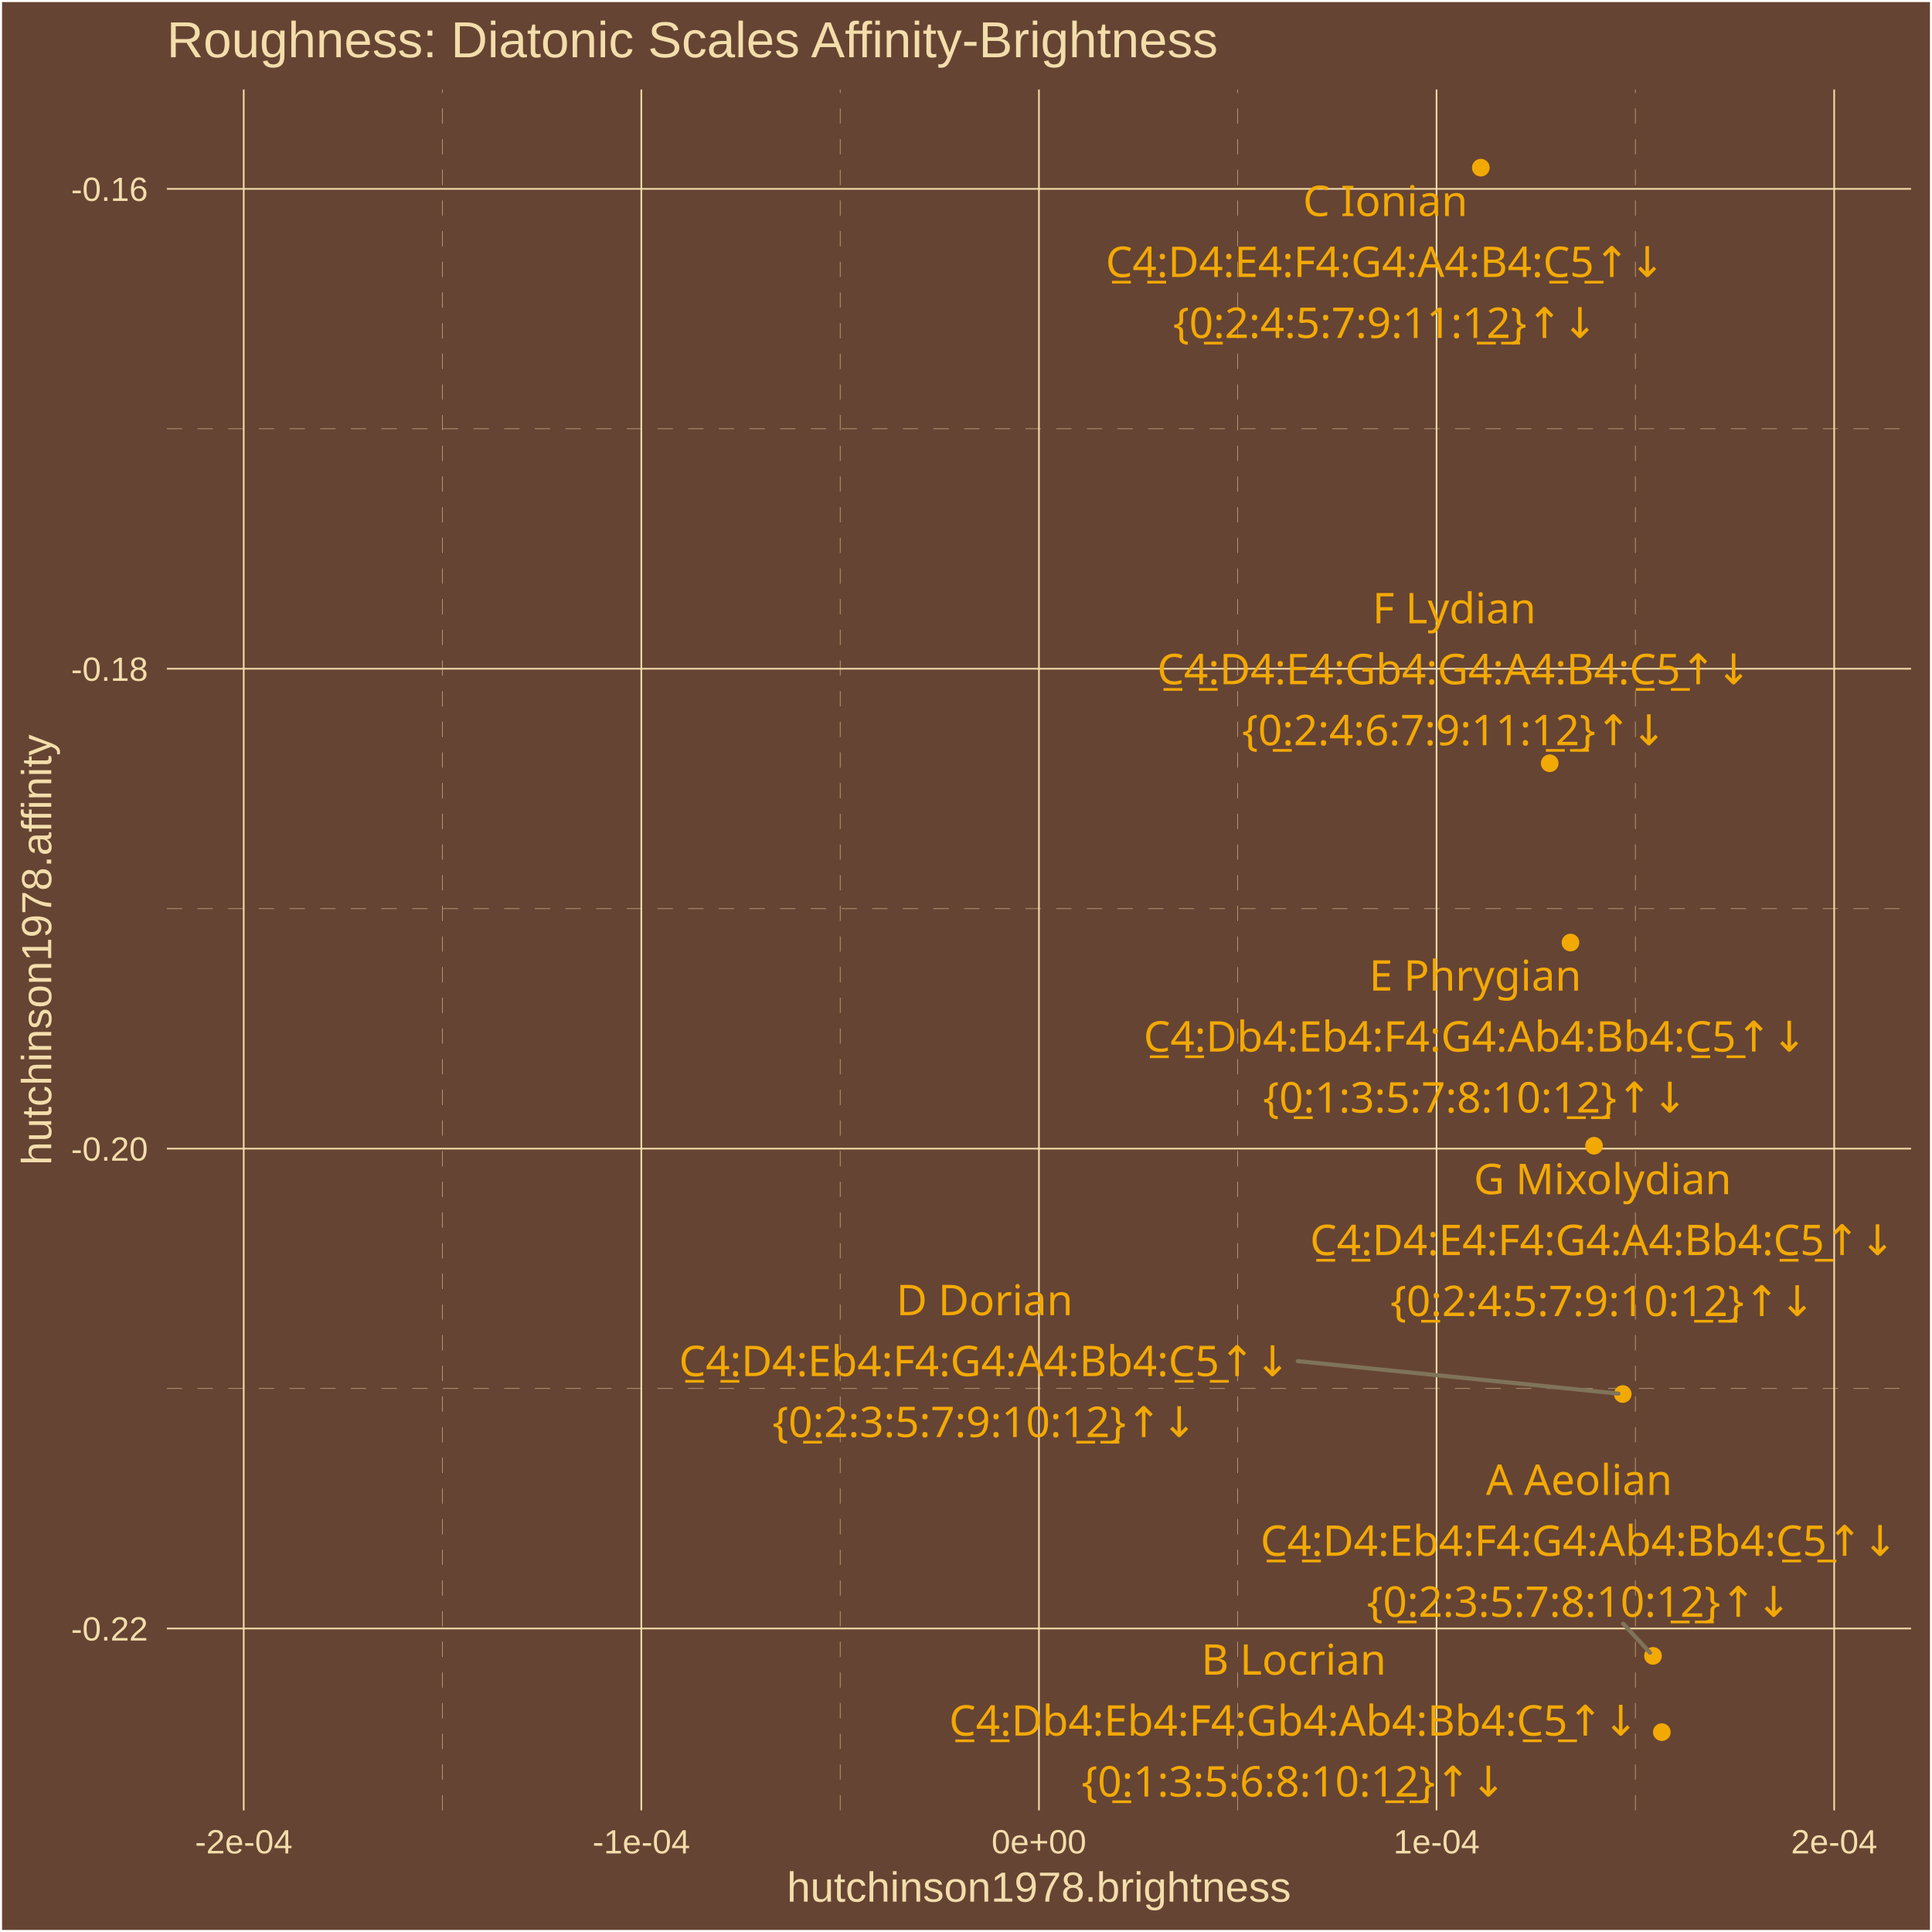
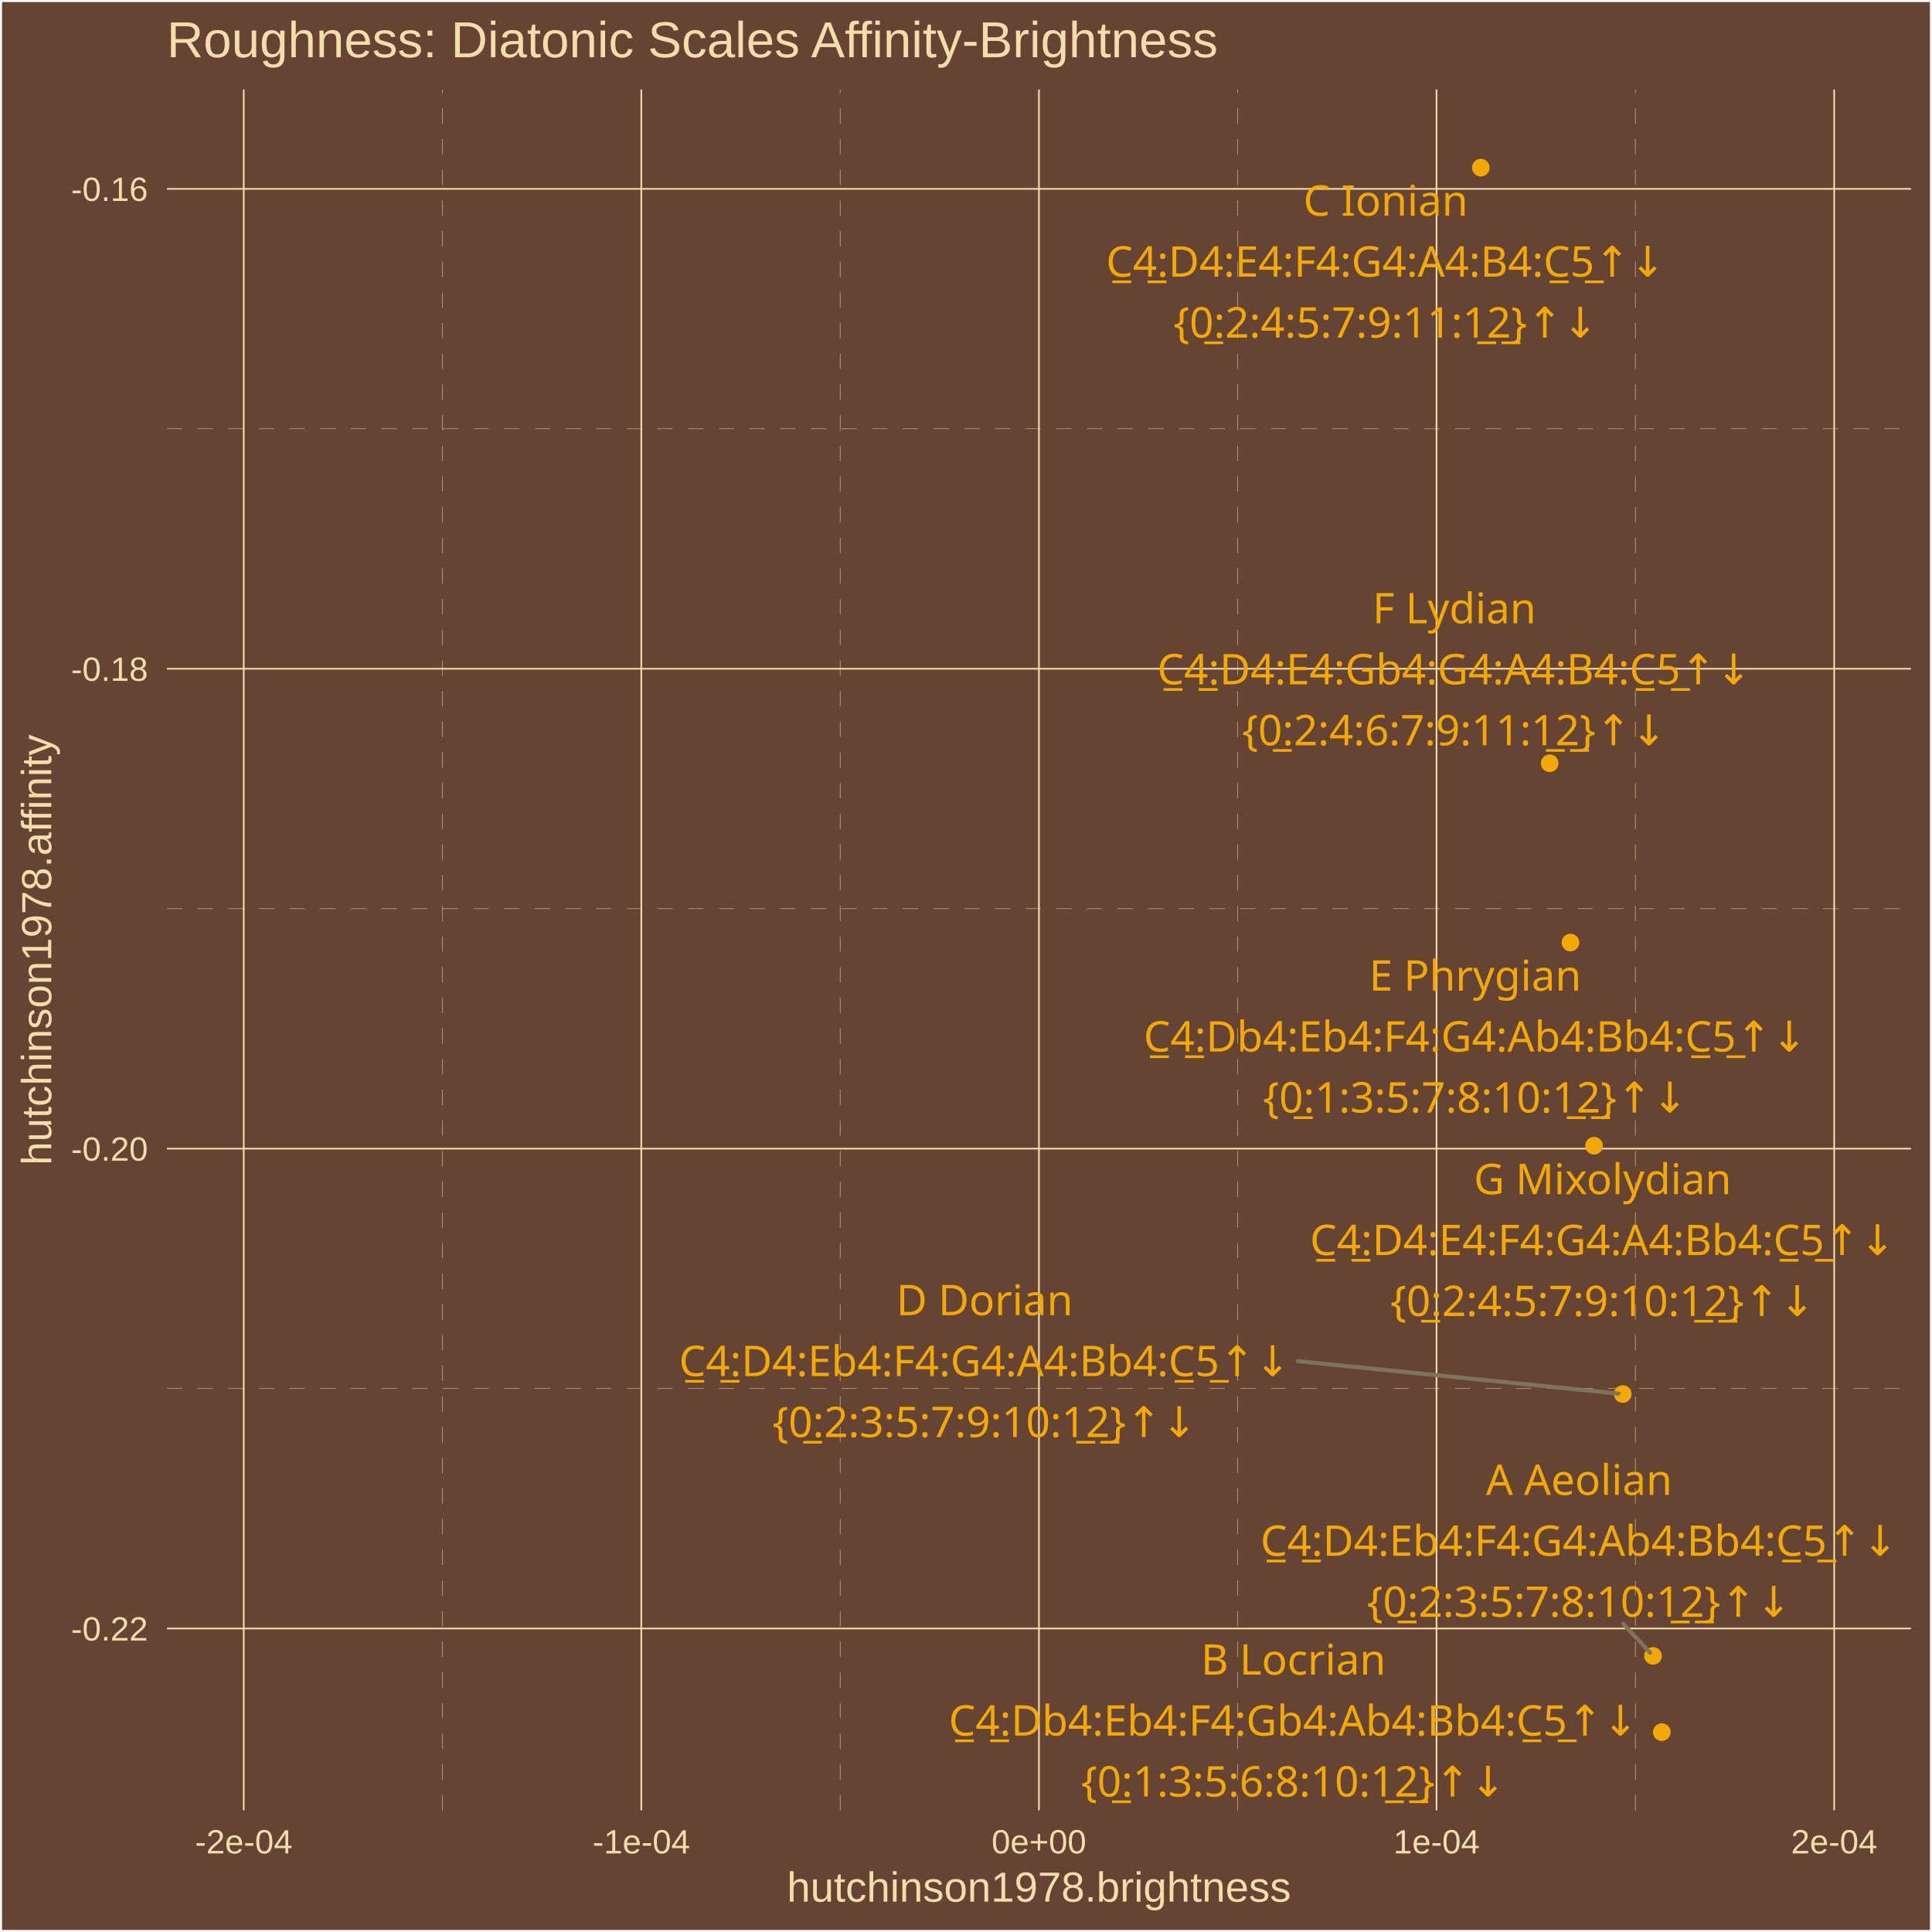
<svg xmlns="http://www.w3.org/2000/svg" class="svglite" width="504.00pt" height="504.00pt" viewBox="0 0 504.00 504.00">
  <defs>
    <style type="text/css">
    .svglite line, .svglite polyline, .svglite polygon, .svglite path, .svglite rect, .svglite circle {
      fill: none;
      stroke: #000000;
      stroke-linecap: round;
      stroke-linejoin: round;
      stroke-miterlimit: 10.00;
    }
    .svglite text {
      white-space: pre;
    }
  </style>
  </defs>
  <rect width="100%" height="100%" style="stroke: none; fill: #664433;" />
  <defs>
    <clipPath id="cpMC4wMHw1MDQuMDB8MC4wMHw1MDQuMDA=">
      <rect x="0.00" y="0.00" width="504.00" height="504.00" />
    </clipPath>
  </defs>
  <g clip-path="url(#cpMC4wMHw1MDQuMDB8MC4wMHw1MDQuMDA=)">
    <rect x="0.00" y="-0" width="504.00" height="504.00" style="stroke-width: 1.07; stroke: #FFFFFF; fill: #664433;" />
  </g>
  <defs>
    <clipPath id="cpNDMuNTN8NDk4LjUyfDIzLjM0fDQ3Mi4yNw==">
      <rect x="43.53" y="23.34" width="454.99" height="448.93" />
    </clipPath>
  </defs>
  <g clip-path="url(#cpNDMuNTN8NDk4LjUyfDIzLjM0fDQ3Mi4yNw==)">
    <rect x="43.53" y="23.34" width="454.99" height="448.93" style="stroke-width: 1.07; stroke: none; fill: #664433;" />
    <polyline points="43.53,362.23 498.52,362.23 " style="stroke-width: 0.11; stroke: #F3DDAB; stroke-dasharray: 4.00,4.00; stroke-linecap: butt;" />
    <polyline points="43.53,237.05 498.52,237.05 " style="stroke-width: 0.11; stroke: #F3DDAB; stroke-dasharray: 4.00,4.00; stroke-linecap: butt;" />
    <polyline points="43.53,111.86 498.52,111.86 " style="stroke-width: 0.11; stroke: #F3DDAB; stroke-dasharray: 4.00,4.00; stroke-linecap: butt;" />
    <polyline points="115.44,472.27 115.44,23.34 " style="stroke-width: 0.11; stroke: #F3DDAB; stroke-dasharray: 4.00,4.00; stroke-linecap: butt;" />
    <polyline points="219.17,472.27 219.17,23.34 " style="stroke-width: 0.11; stroke: #F3DDAB; stroke-dasharray: 4.00,4.00; stroke-linecap: butt;" />
    <polyline points="322.89,472.27 322.89,23.34 " style="stroke-width: 0.11; stroke: #F3DDAB; stroke-dasharray: 4.00,4.00; stroke-linecap: butt;" />
    <polyline points="426.61,472.27 426.61,23.34 " style="stroke-width: 0.11; stroke: #F3DDAB; stroke-dasharray: 4.00,4.00; stroke-linecap: butt;" />
    <polyline points="43.53,424.82 498.52,424.82 " style="stroke-width: 0.43; stroke: #F3DDAB; stroke-linecap: butt;" />
    <polyline points="43.53,299.64 498.52,299.64 " style="stroke-width: 0.43; stroke: #F3DDAB; stroke-linecap: butt;" />
    <polyline points="43.53,174.45 498.52,174.45 " style="stroke-width: 0.43; stroke: #F3DDAB; stroke-linecap: butt;" />
    <polyline points="43.53,49.27 498.52,49.27 " style="stroke-width: 0.43; stroke: #F3DDAB; stroke-linecap: butt;" />
    <polyline points="63.58,472.27 63.58,23.34 " style="stroke-width: 0.43; stroke: #F3DDAB; stroke-linecap: butt;" />
    <polyline points="167.30,472.27 167.30,23.34 " style="stroke-width: 0.43; stroke: #F3DDAB; stroke-linecap: butt;" />
    <polyline points="271.03,472.27 271.03,23.34 " style="stroke-width: 0.43; stroke: #F3DDAB; stroke-linecap: butt;" />
    <polyline points="374.75,472.27 374.75,23.34 " style="stroke-width: 0.43; stroke: #F3DDAB; stroke-linecap: butt;" />
    <polyline points="478.48,472.27 478.48,23.34 " style="stroke-width: 0.43; stroke: #F3DDAB; stroke-linecap: butt;" />
    <circle cx="433.52" cy="451.86" r="1.95" style="stroke-width: 0.71; stroke: #F3A904; fill: #F3A904;" />
    <circle cx="409.69" cy="245.88" r="1.95" style="stroke-width: 0.71; stroke: #F3A904; fill: #F3A904;" />
    <circle cx="431.22" cy="431.97" r="1.95" style="stroke-width: 0.71; stroke: #F3A904; fill: #F3A904;" />
    <circle cx="423.32" cy="363.66" r="1.95" style="stroke-width: 0.71; stroke: #F3A904; fill: #F3A904;" />
    <circle cx="415.83" cy="298.89" r="1.95" style="stroke-width: 0.71; stroke: #F3A904; fill: #F3A904;" />
    <circle cx="386.30" cy="43.74" r="1.95" style="stroke-width: 0.71; stroke: #F3A904; fill: #F3A904;" />
    <circle cx="404.27" cy="199.11" r="1.95" style="stroke-width: 0.71; stroke: #F3A904; fill: #F3A904;" />
-     <line x1="423.43" y1="423.57" x2="430.46" y2="431.15" style="stroke-width: 1.07; stroke: #7F745A;" />
-     <line x1="338.56" y1="355.08" x2="422.20" y2="363.55" style="stroke-width: 1.07; stroke: #7F745A;" />
-     <text x="337.50" y="436.87" text-anchor="middle" style="font-size: 11.04px;fill: #F3A904; font-family: &quot;Arial Unicode MS&quot;;" textLength="46.60px" lengthAdjust="spacingAndGlyphs">B Locrian</text>
-     <text x="337.50" y="452.77" text-anchor="middle" style="font-size: 11.04px;fill: #F3A904; font-family: &quot;Arial Unicode MS&quot;;" textLength="178.23px" lengthAdjust="spacingAndGlyphs">C̲4̲:Db4:Eb4:F4:Gb4:Ab4:Bb4:C̲5̲↑↓</text>
-     <text x="337.50" y="468.67" text-anchor="middle" style="font-size: 11.04px;fill: #F3A904; font-family: &quot;Arial Unicode MS&quot;;" textLength="105.91px" lengthAdjust="spacingAndGlyphs">{0̲:1:3:5:6:8:10:1̲2̲}↑↓</text>
-     <text x="384.85" y="258.42" text-anchor="middle" style="font-size: 11.04px;fill: #F3A904; font-family: &quot;Arial Unicode MS&quot;;" textLength="53.96px" lengthAdjust="spacingAndGlyphs">E Phrygian</text>
+     <line x1="423.44" y1="423.57" x2="430.46" y2="431.15" style="stroke-width: 1.07; stroke: #7F745A;" />
+     <line x1="338.57" y1="355.09" x2="422.20" y2="363.55" style="stroke-width: 1.07; stroke: #7F745A;" />
+     <text x="337.41" y="436.87" text-anchor="middle" style="font-size: 11.04px;fill: #F3A904; font-family: &quot;Arial Unicode MS&quot;;" textLength="46.60px" lengthAdjust="spacingAndGlyphs">B Locrian</text>
+     <text x="337.41" y="452.77" text-anchor="middle" style="font-size: 11.04px;fill: #F3A904; font-family: &quot;Arial Unicode MS&quot;;" textLength="178.23px" lengthAdjust="spacingAndGlyphs">C̲4̲:Db4:Eb4:F4:Gb4:Ab4:Bb4:C̲5̲↑↓</text>
+     <text x="337.41" y="468.67" text-anchor="middle" style="font-size: 11.04px;fill: #F3A904; font-family: &quot;Arial Unicode MS&quot;;" textLength="105.91px" lengthAdjust="spacingAndGlyphs">{0̲:1:3:5:6:8:10:1̲2̲}↑↓</text>
+     <text x="384.85" y="258.43" text-anchor="middle" style="font-size: 11.04px;fill: #F3A904; font-family: &quot;Arial Unicode MS&quot;;" textLength="53.96px" lengthAdjust="spacingAndGlyphs">E Phrygian</text>
    <text x="384.85" y="274.32" text-anchor="middle" style="font-size: 11.04px;fill: #F3A904; font-family: &quot;Arial Unicode MS&quot;;" textLength="172.09px" lengthAdjust="spacingAndGlyphs">C̲4̲:Db4:Eb4:F4:G4:Ab4:Bb4:C̲5̲↑↓</text>
    <text x="384.85" y="290.22" text-anchor="middle" style="font-size: 11.04px;fill: #F3A904; font-family: &quot;Arial Unicode MS&quot;;" textLength="105.91px" lengthAdjust="spacingAndGlyphs">{0̲:1:3:5:7:8:10:1̲2̲}↑↓</text>
-     <text x="411.94" y="389.97" text-anchor="middle" style="font-size: 11.04px;fill: #F3A904; font-family: &quot;Arial Unicode MS&quot;;" textLength="47.22px" lengthAdjust="spacingAndGlyphs">A Aeolian</text>
+     <text x="411.94" y="389.98" text-anchor="middle" style="font-size: 11.04px;fill: #F3A904; font-family: &quot;Arial Unicode MS&quot;;" textLength="47.22px" lengthAdjust="spacingAndGlyphs">A Aeolian</text>
    <text x="411.94" y="405.87" text-anchor="middle" style="font-size: 11.04px;fill: #F3A904; font-family: &quot;Arial Unicode MS&quot;;" textLength="165.96px" lengthAdjust="spacingAndGlyphs">C̲4̲:D4:Eb4:F4:G4:Ab4:Bb4:C̲5̲↑↓</text>
    <text x="411.94" y="421.77" text-anchor="middle" style="font-size: 11.04px;fill: #F3A904; font-family: &quot;Arial Unicode MS&quot;;" textLength="105.91px" lengthAdjust="spacingAndGlyphs">{0̲:2:3:5:7:8:10:1̲2̲}↑↓</text>
-     <text x="256.85" y="343.09" text-anchor="middle" style="font-size: 11.04px;fill: #F3A904; font-family: &quot;Arial Unicode MS&quot;;" textLength="43.52px" lengthAdjust="spacingAndGlyphs">D Dorian</text>
-     <text x="256.85" y="358.99" text-anchor="middle" style="font-size: 11.04px;fill: #F3A904; font-family: &quot;Arial Unicode MS&quot;;" textLength="159.83px" lengthAdjust="spacingAndGlyphs">C̲4̲:D4:Eb4:F4:G4:A4:Bb4:C̲5̲↑↓</text>
-     <text x="256.85" y="374.88" text-anchor="middle" style="font-size: 11.04px;fill: #F3A904; font-family: &quot;Arial Unicode MS&quot;;" textLength="105.91px" lengthAdjust="spacingAndGlyphs">{0̲:2:3:5:7:9:10:1̲2̲}↑↓</text>
+     <text x="256.86" y="343.10" text-anchor="middle" style="font-size: 11.04px;fill: #F3A904; font-family: &quot;Arial Unicode MS&quot;;" textLength="43.52px" lengthAdjust="spacingAndGlyphs">D Dorian</text>
+     <text x="256.86" y="358.99" text-anchor="middle" style="font-size: 11.04px;fill: #F3A904; font-family: &quot;Arial Unicode MS&quot;;" textLength="159.83px" lengthAdjust="spacingAndGlyphs">C̲4̲:D4:Eb4:F4:G4:A4:Bb4:C̲5̲↑↓</text>
+     <text x="256.86" y="374.89" text-anchor="middle" style="font-size: 11.04px;fill: #F3A904; font-family: &quot;Arial Unicode MS&quot;;" textLength="105.91px" lengthAdjust="spacingAndGlyphs">{0̲:2:3:5:7:9:10:1̲2̲}↑↓</text>
    <text x="418.07" y="311.52" text-anchor="middle" style="font-size: 11.04px;fill: #F3A904; font-family: &quot;Arial Unicode MS&quot;;" textLength="63.75px" lengthAdjust="spacingAndGlyphs">G Mixolydian</text>
    <text x="418.07" y="327.42" text-anchor="middle" style="font-size: 11.04px;fill: #F3A904; font-family: &quot;Arial Unicode MS&quot;;" textLength="153.69px" lengthAdjust="spacingAndGlyphs">C̲4̲:D4:E4:F4:G4:A4:Bb4:C̲5̲↑↓</text>
-     <text x="418.07" y="343.32" text-anchor="middle" style="font-size: 11.04px;fill: #F3A904; font-family: &quot;Arial Unicode MS&quot;;" textLength="105.91px" lengthAdjust="spacingAndGlyphs">{0̲:2:4:5:7:9:10:1̲2̲}↑↓</text>
-     <text x="361.39" y="56.37" text-anchor="middle" style="font-size: 11.04px;fill: #F3A904; font-family: &quot;Arial Unicode MS&quot;;" textLength="41.08px" lengthAdjust="spacingAndGlyphs">C Ionian</text>
-     <text x="361.39" y="72.26" text-anchor="middle" style="font-size: 11.04px;fill: #F3A904; font-family: &quot;Arial Unicode MS&quot;;" textLength="147.56px" lengthAdjust="spacingAndGlyphs">C̲4̲:D4:E4:F4:G4:A4:B4:C̲5̲↑↓</text>
-     <text x="361.39" y="88.16" text-anchor="middle" style="font-size: 11.04px;fill: #F3A904; font-family: &quot;Arial Unicode MS&quot;;" textLength="105.91px" lengthAdjust="spacingAndGlyphs">{0̲:2:4:5:7:9:11:1̲2̲}↑↓</text>
-     <text x="379.37" y="162.60" text-anchor="middle" style="font-size: 11.04px;fill: #F3A904; font-family: &quot;Arial Unicode MS&quot;;" textLength="42.31px" lengthAdjust="spacingAndGlyphs">F Lydian</text>
-     <text x="379.37" y="178.50" text-anchor="middle" style="font-size: 11.04px;fill: #F3A904; font-family: &quot;Arial Unicode MS&quot;;" textLength="155.53px" lengthAdjust="spacingAndGlyphs">C̲4̲:D4:E4:Gb4:G4:A4:B4:C̲5̲↑↓</text>
-     <text x="379.37" y="194.40" text-anchor="middle" style="font-size: 11.04px;fill: #F3A904; font-family: &quot;Arial Unicode MS&quot;;" textLength="105.91px" lengthAdjust="spacingAndGlyphs">{0̲:2:4:6:7:9:11:1̲2̲}↑↓</text>
+     <text x="418.07" y="343.31" text-anchor="middle" style="font-size: 11.04px;fill: #F3A904; font-family: &quot;Arial Unicode MS&quot;;" textLength="105.91px" lengthAdjust="spacingAndGlyphs">{0̲:2:4:5:7:9:10:1̲2̲}↑↓</text>
+     <text x="361.48" y="56.27" text-anchor="middle" style="font-size: 11.04px;fill: #F3A904; font-family: &quot;Arial Unicode MS&quot;;" textLength="41.08px" lengthAdjust="spacingAndGlyphs">C Ionian</text>
+     <text x="361.48" y="72.17" text-anchor="middle" style="font-size: 11.04px;fill: #F3A904; font-family: &quot;Arial Unicode MS&quot;;" textLength="147.56px" lengthAdjust="spacingAndGlyphs">C̲4̲:D4:E4:F4:G4:A4:B4:C̲5̲↑↓</text>
+     <text x="361.48" y="88.07" text-anchor="middle" style="font-size: 11.04px;fill: #F3A904; font-family: &quot;Arial Unicode MS&quot;;" textLength="105.91px" lengthAdjust="spacingAndGlyphs">{0̲:2:4:5:7:9:11:1̲2̲}↑↓</text>
+     <text x="379.38" y="162.62" text-anchor="middle" style="font-size: 11.04px;fill: #F3A904; font-family: &quot;Arial Unicode MS&quot;;" textLength="42.31px" lengthAdjust="spacingAndGlyphs">F Lydian</text>
+     <text x="379.38" y="178.52" text-anchor="middle" style="font-size: 11.04px;fill: #F3A904; font-family: &quot;Arial Unicode MS&quot;;" textLength="155.53px" lengthAdjust="spacingAndGlyphs">C̲4̲:D4:E4:Gb4:G4:A4:B4:C̲5̲↑↓</text>
+     <text x="379.38" y="194.42" text-anchor="middle" style="font-size: 11.04px;fill: #F3A904; font-family: &quot;Arial Unicode MS&quot;;" textLength="105.91px" lengthAdjust="spacingAndGlyphs">{0̲:2:4:6:7:9:11:1̲2̲}↑↓</text>
  </g>
  <g clip-path="url(#cpMC4wMHw1MDQuMDB8MC4wMHw1MDQuMDA=)">
    <text x="38.60" y="427.97" text-anchor="end" style="font-size: 8.80px;fill: #F3DDAB; font-family: &quot;Arial&quot;;" textLength="20.06px" lengthAdjust="spacingAndGlyphs">-0.22</text>
    <text x="38.60" y="302.79" text-anchor="end" style="font-size: 8.80px;fill: #F3DDAB; font-family: &quot;Arial&quot;;" textLength="20.06px" lengthAdjust="spacingAndGlyphs">-0.20</text>
    <text x="38.60" y="177.61" text-anchor="end" style="font-size: 8.80px;fill: #F3DDAB; font-family: &quot;Arial&quot;;" textLength="20.06px" lengthAdjust="spacingAndGlyphs">-0.18</text>
    <text x="38.60" y="52.42" text-anchor="end" style="font-size: 8.80px;fill: #F3DDAB; font-family: &quot;Arial&quot;;" textLength="20.06px" lengthAdjust="spacingAndGlyphs">-0.16</text>
    <text x="63.58" y="483.50" text-anchor="middle" style="font-size: 8.80px;fill: #F3DDAB; font-family: &quot;Arial&quot;;" textLength="25.44px" lengthAdjust="spacingAndGlyphs">-2e-04</text>
    <text x="167.30" y="483.50" text-anchor="middle" style="font-size: 8.80px;fill: #F3DDAB; font-family: &quot;Arial&quot;;" textLength="25.44px" lengthAdjust="spacingAndGlyphs">-1e-04</text>
    <text x="271.03" y="483.50" text-anchor="middle" style="font-size: 8.80px;fill: #F3DDAB; font-family: &quot;Arial&quot;;" textLength="24.72px" lengthAdjust="spacingAndGlyphs">0e+00</text>
    <text x="374.75" y="483.50" text-anchor="middle" style="font-size: 8.80px;fill: #F3DDAB; font-family: &quot;Arial&quot;;" textLength="22.51px" lengthAdjust="spacingAndGlyphs">1e-04</text>
    <text x="478.48" y="483.50" text-anchor="middle" style="font-size: 8.80px;fill: #F3DDAB; font-family: &quot;Arial&quot;;" textLength="22.51px" lengthAdjust="spacingAndGlyphs">2e-04</text>
    <text x="271.03" y="496.09" text-anchor="middle" style="font-size: 11.00px;fill: #F3DDAB; font-family: &quot;Arial&quot;;" textLength="131.51px" lengthAdjust="spacingAndGlyphs">hutchinson1978.brightness</text>
    <text transform="translate(13.37,247.80) rotate(-90)" text-anchor="middle" style="font-size: 11.00px;fill: #F3DDAB; font-family: &quot;Arial&quot;;" textLength="112.53px" lengthAdjust="spacingAndGlyphs">hutchinson1978.affinity</text>
    <text x="43.53" y="14.94" style="font-size: 13.20px;fill: #F3DDAB; font-family: &quot;Arial&quot;;" textLength="274.95px" lengthAdjust="spacingAndGlyphs">Roughness: Diatonic Scales Affinity-Brightness</text>
  </g>
</svg>
